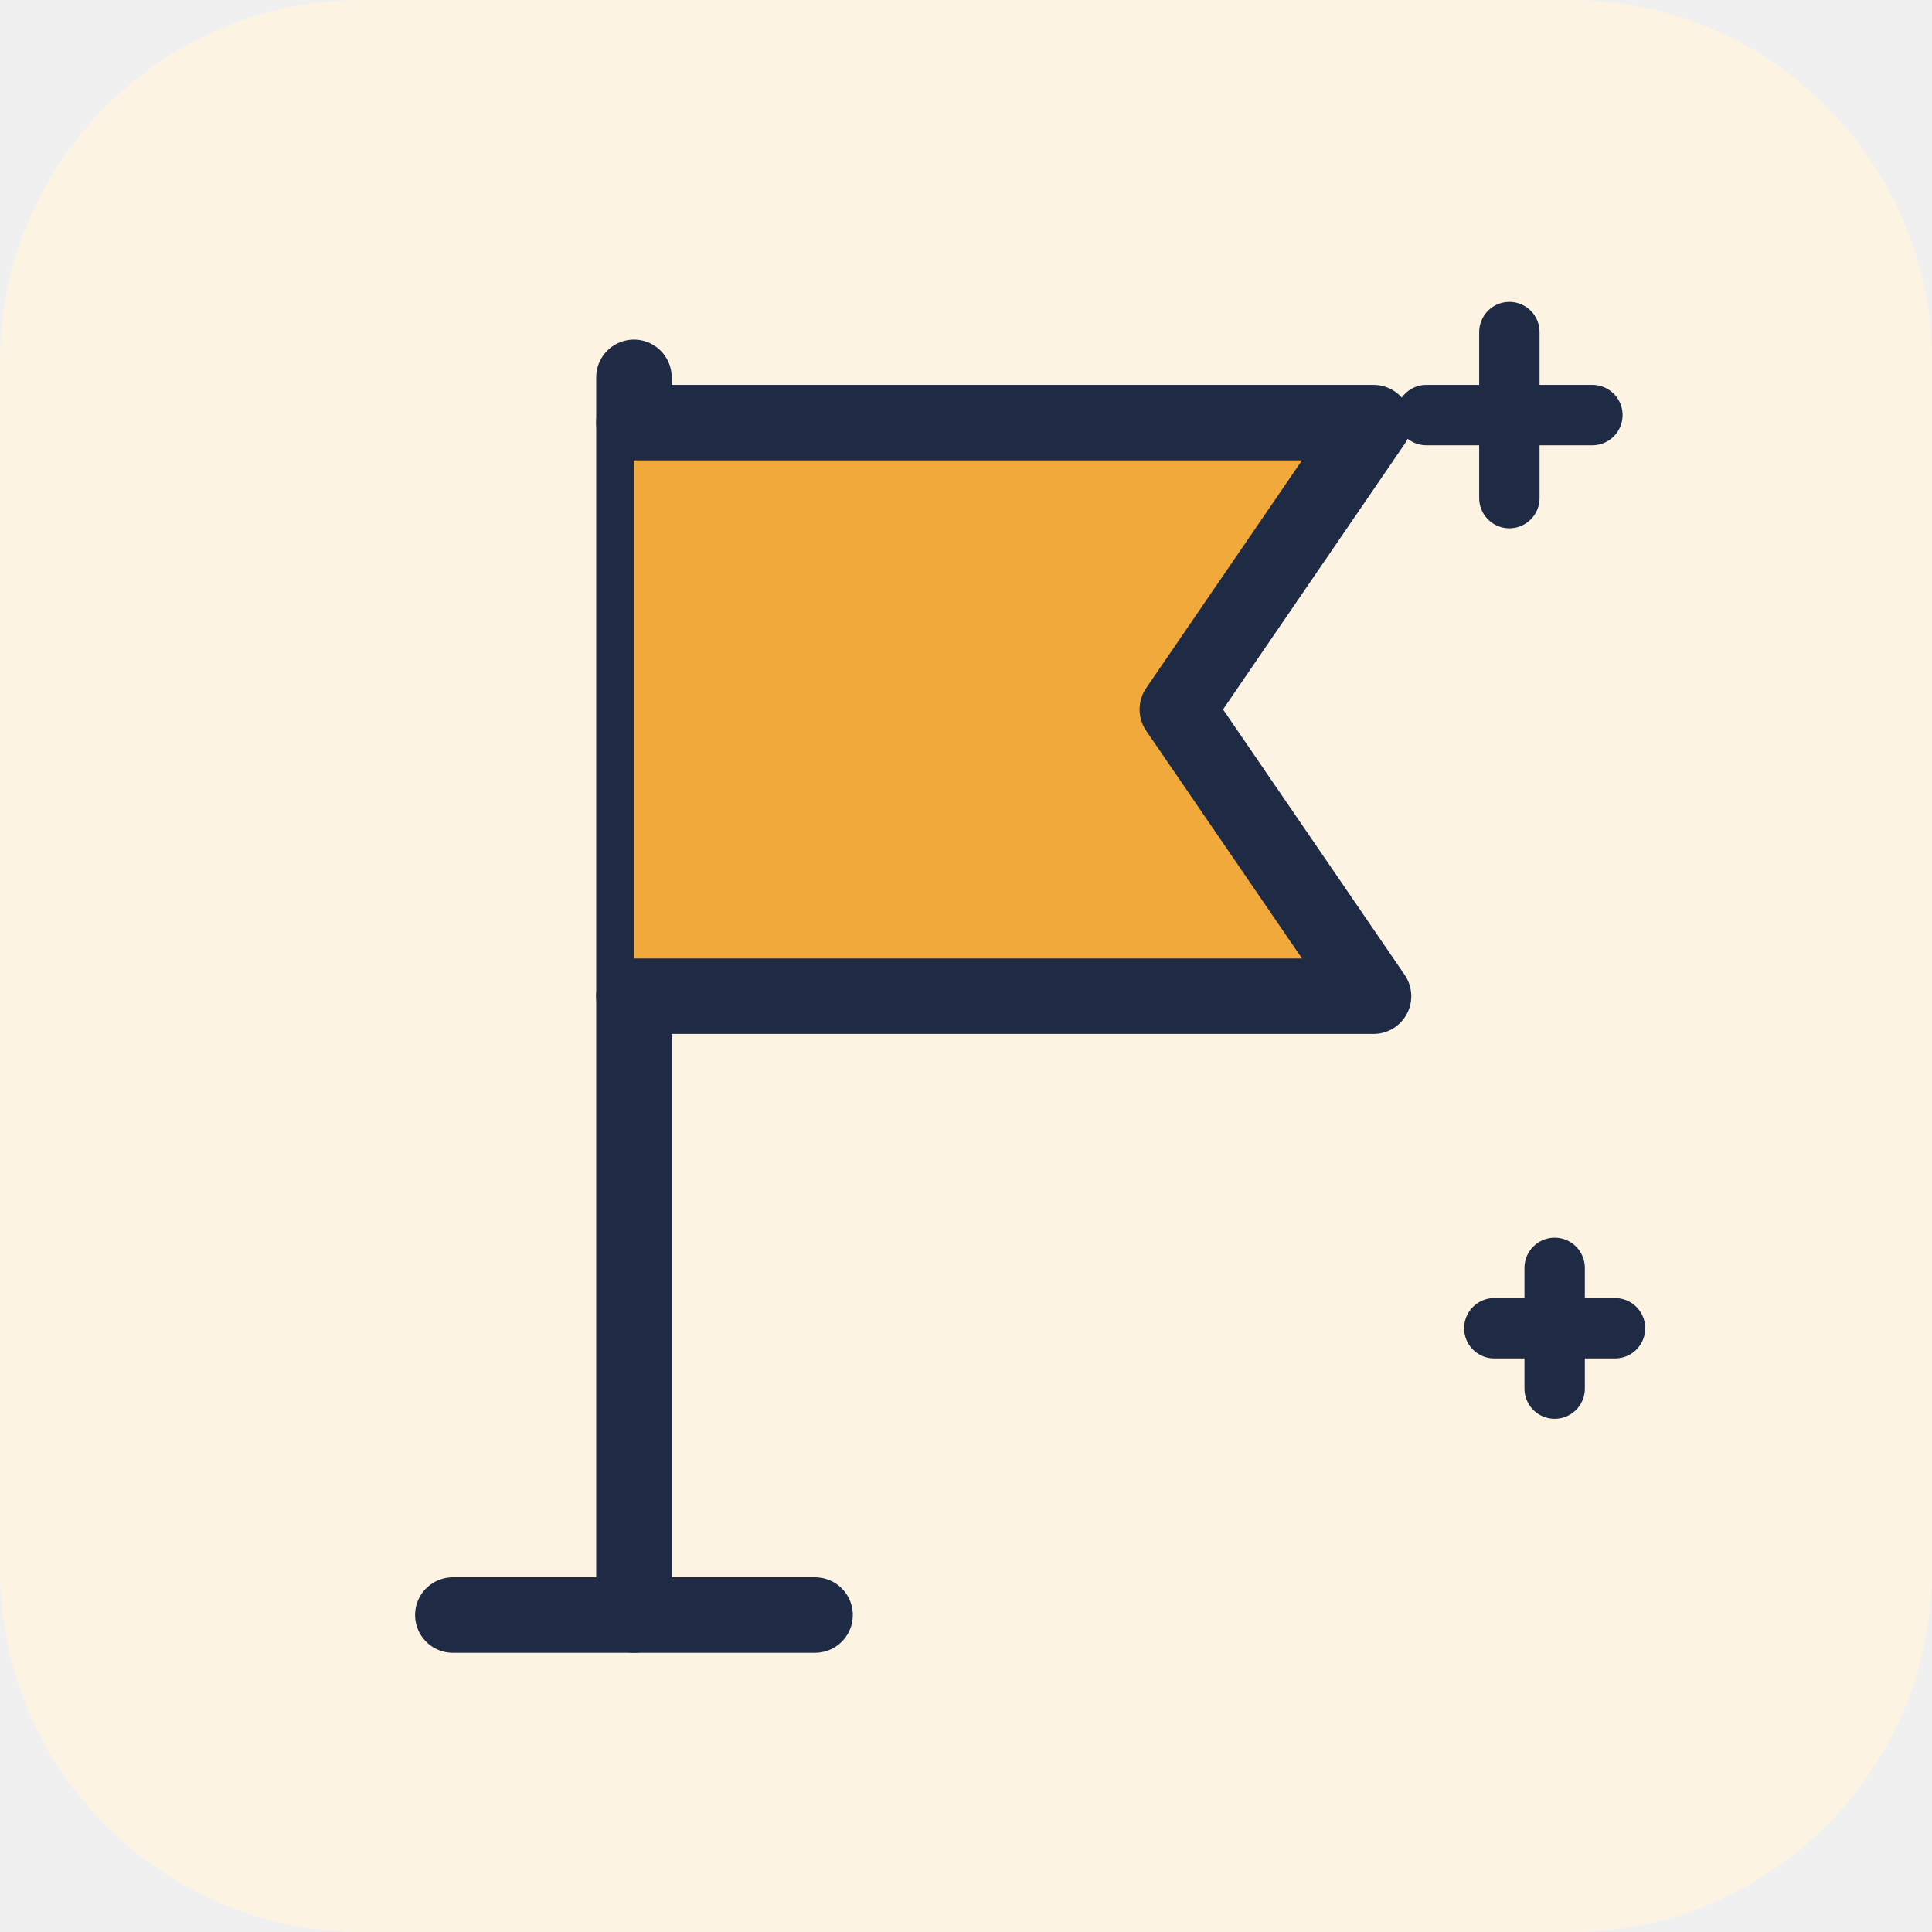
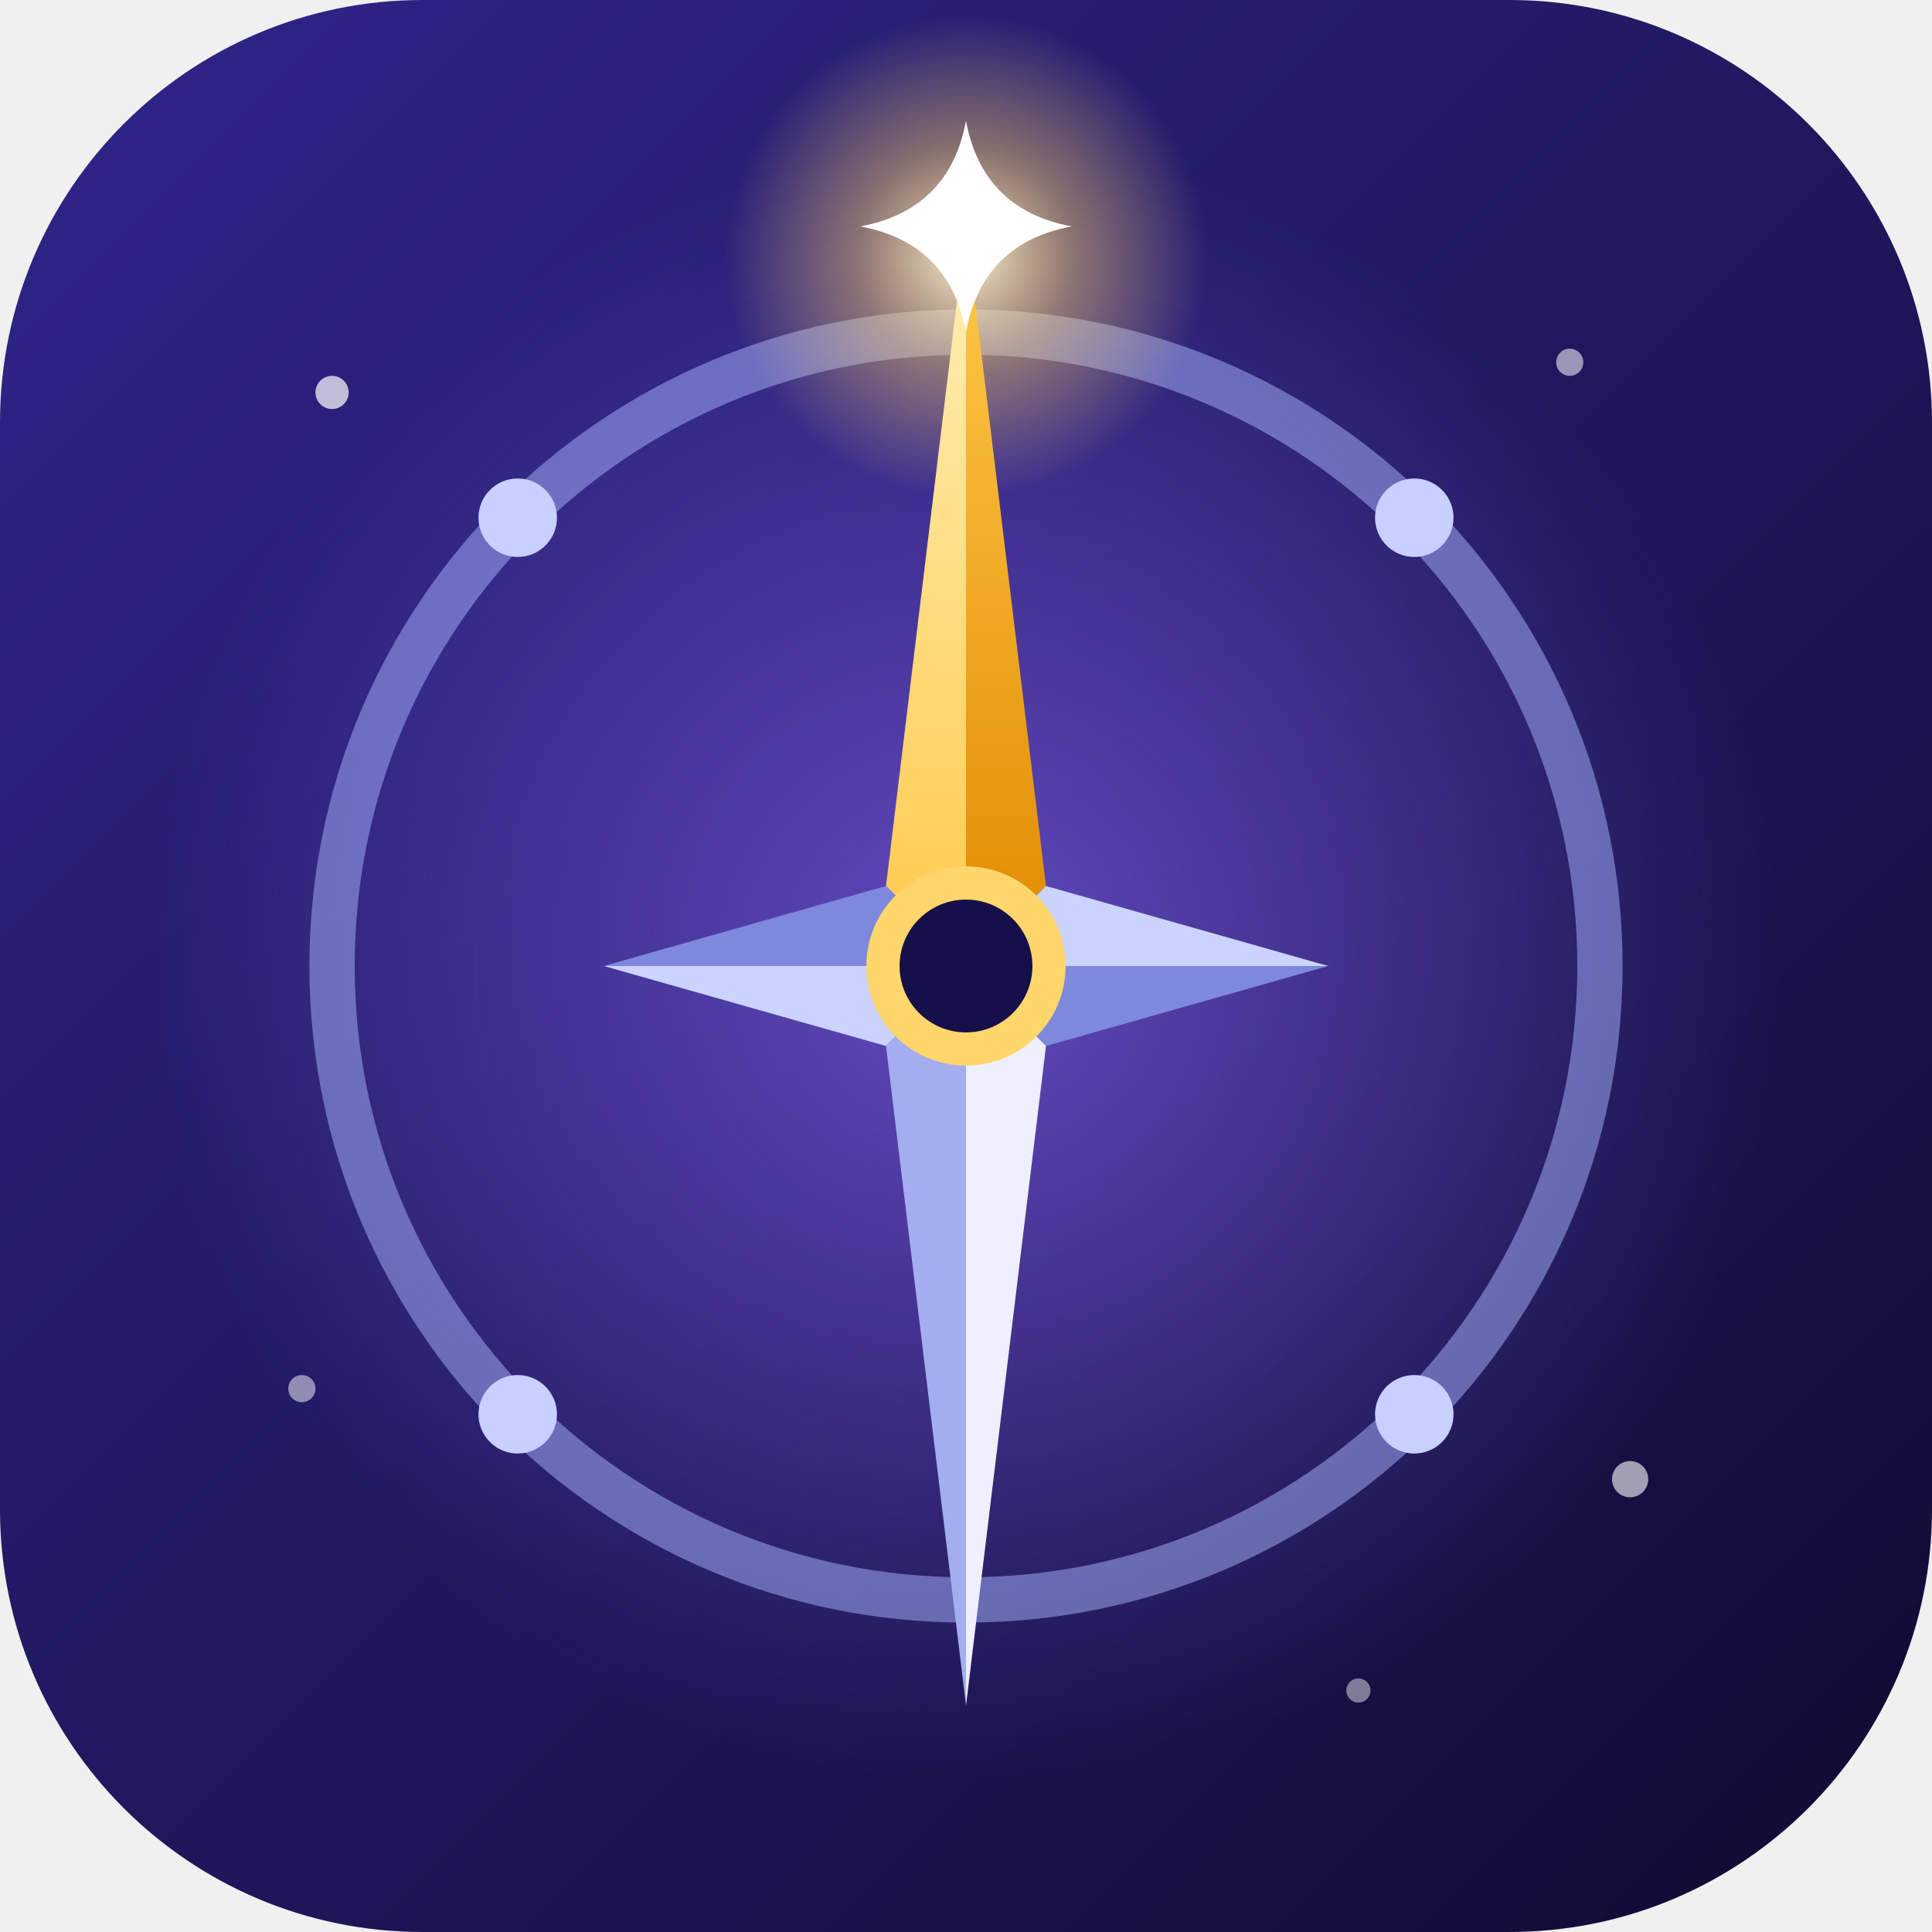
- <svg xmlns="http://www.w3.org/2000/svg" width="256" height="256" viewBox="0 0 256 256" fill="none">
-   <rect width="256" height="256" rx="48" fill="#fdf3e3" />
-   <g stroke="#1f2a44" stroke-width="10" stroke-linecap="round" stroke-linejoin="round">
-     <path d="M84 214V50" />
-     <path d="M84 56h98l-26 38 26 38H84" fill="#f2a93b" />
-     <path d="M60 214h48" />
-   </g>
-   <g stroke="#1f2a44" stroke-width="8" stroke-linecap="round">
-     <path d="M200 44v22M189 55h22" />
-     <path d="M206 168v16M198 176h16" />
-   </g>
+ <svg xmlns="http://www.w3.org/2000/svg" width="128" height="128" viewBox="0 0 128 128" role="img" aria-label="Hero Synergy">
+   <defs>
+     <linearGradient id="hs-bg" x1="0" y1="0" x2="1" y2="1">
+       <stop offset="0" stop-color="#30258C" />
+       <stop offset="1" stop-color="#0F0B30" />
+     </linearGradient>
+     <radialGradient id="hs-aura">
+       <stop offset="0" stop-color="#8E6BFF" stop-opacity=".6" />
+       <stop offset="1" stop-color="#8E6BFF" stop-opacity="0" />
+     </radialGradient>
+     <radialGradient id="hs-glow">
+       <stop offset="0" stop-color="#FFF6D6" stop-opacity=".95" />
+       <stop offset=".45" stop-color="#FFD66B" stop-opacity=".45" />
+       <stop offset="1" stop-color="#FFD66B" stop-opacity="0" />
+     </radialGradient>
+     <linearGradient id="hs-gold-l" x1="0" y1="0" x2="0" y2="1">
+       <stop offset="0" stop-color="#FFF0B8" />
+       <stop offset="1" stop-color="#FFC94A" />
+     </linearGradient>
+     <linearGradient id="hs-gold-d" x1="0" y1="0" x2="0" y2="1">
+       <stop offset="0" stop-color="#FFC94A" />
+       <stop offset="1" stop-color="#E08A00" />
+     </linearGradient>
+   </defs>
+   <rect width="128" height="128" rx="28" fill="url(#hs-bg)" />
+   <circle cx="22" cy="26" r="1.1" fill="#fff" opacity="0.7" />
+   <circle cx="104" cy="24" r="0.9" fill="#fff" opacity="0.55" />
+   <circle cx="108" cy="98" r="1.2" fill="#fff" opacity="0.6" />
+   <circle cx="20" cy="92" r="0.9" fill="#fff" opacity="0.5" />
+   <circle cx="90" cy="112" r="0.8" fill="#fff" opacity="0.45" />
+   <circle cx="64" cy="64" r="54" fill="url(#hs-aura)" />
+   <circle cx="64" cy="64" r="42" fill="none" stroke="#A9B6FF" stroke-opacity=".5" stroke-width="3" />
+   <circle cx="34.3" cy="34.3" r="2.6" fill="#C7D0FF" />
+   <circle cx="93.7" cy="34.3" r="2.6" fill="#C7D0FF" />
+   <circle cx="93.7" cy="93.7" r="2.6" fill="#C7D0FF" />
+   <circle cx="34.3" cy="93.7" r="2.6" fill="#C7D0FF" />
+   <circle cx="64" cy="17" r="16" fill="url(#hs-glow)" />
+   <path d="M64,15 L58.7,58.7 L64,64 Z" fill="url(#hs-gold-l)" />
+   <path d="M64,15 L69.3,58.7 L64,64 Z" fill="url(#hs-gold-d)" />
+   <path d="M88,64 L69.3,58.7 L64,64 Z" fill="#CBD3FF" />
+   <path d="M88,64 L69.3,69.3 L64,64 Z" fill="#7E89DD" />
+   <path d="M64,113 L69.3,69.3 L64,64 Z" fill="#EEF0FF" />
+   <path d="M64,113 L58.7,69.3 L64,64 Z" fill="#A3ADEF" />
+   <path d="M40,64 L58.7,69.3 L64,64 Z" fill="#CBD3FF" />
+   <path d="M40,64 L58.7,58.7 L64,64 Z" fill="#7E89DD" />
+   <circle cx="64" cy="64" r="5.5" fill="#15104A" stroke="#FFD66B" stroke-width="2.2" />
+   <path d="M64,8 Q65.1,13.9 71,15 Q65.1,16.1 64,22 Q62.9,16.1 57,15 Q62.9,13.9 64,8 Z" fill="#fff" />
</svg>
